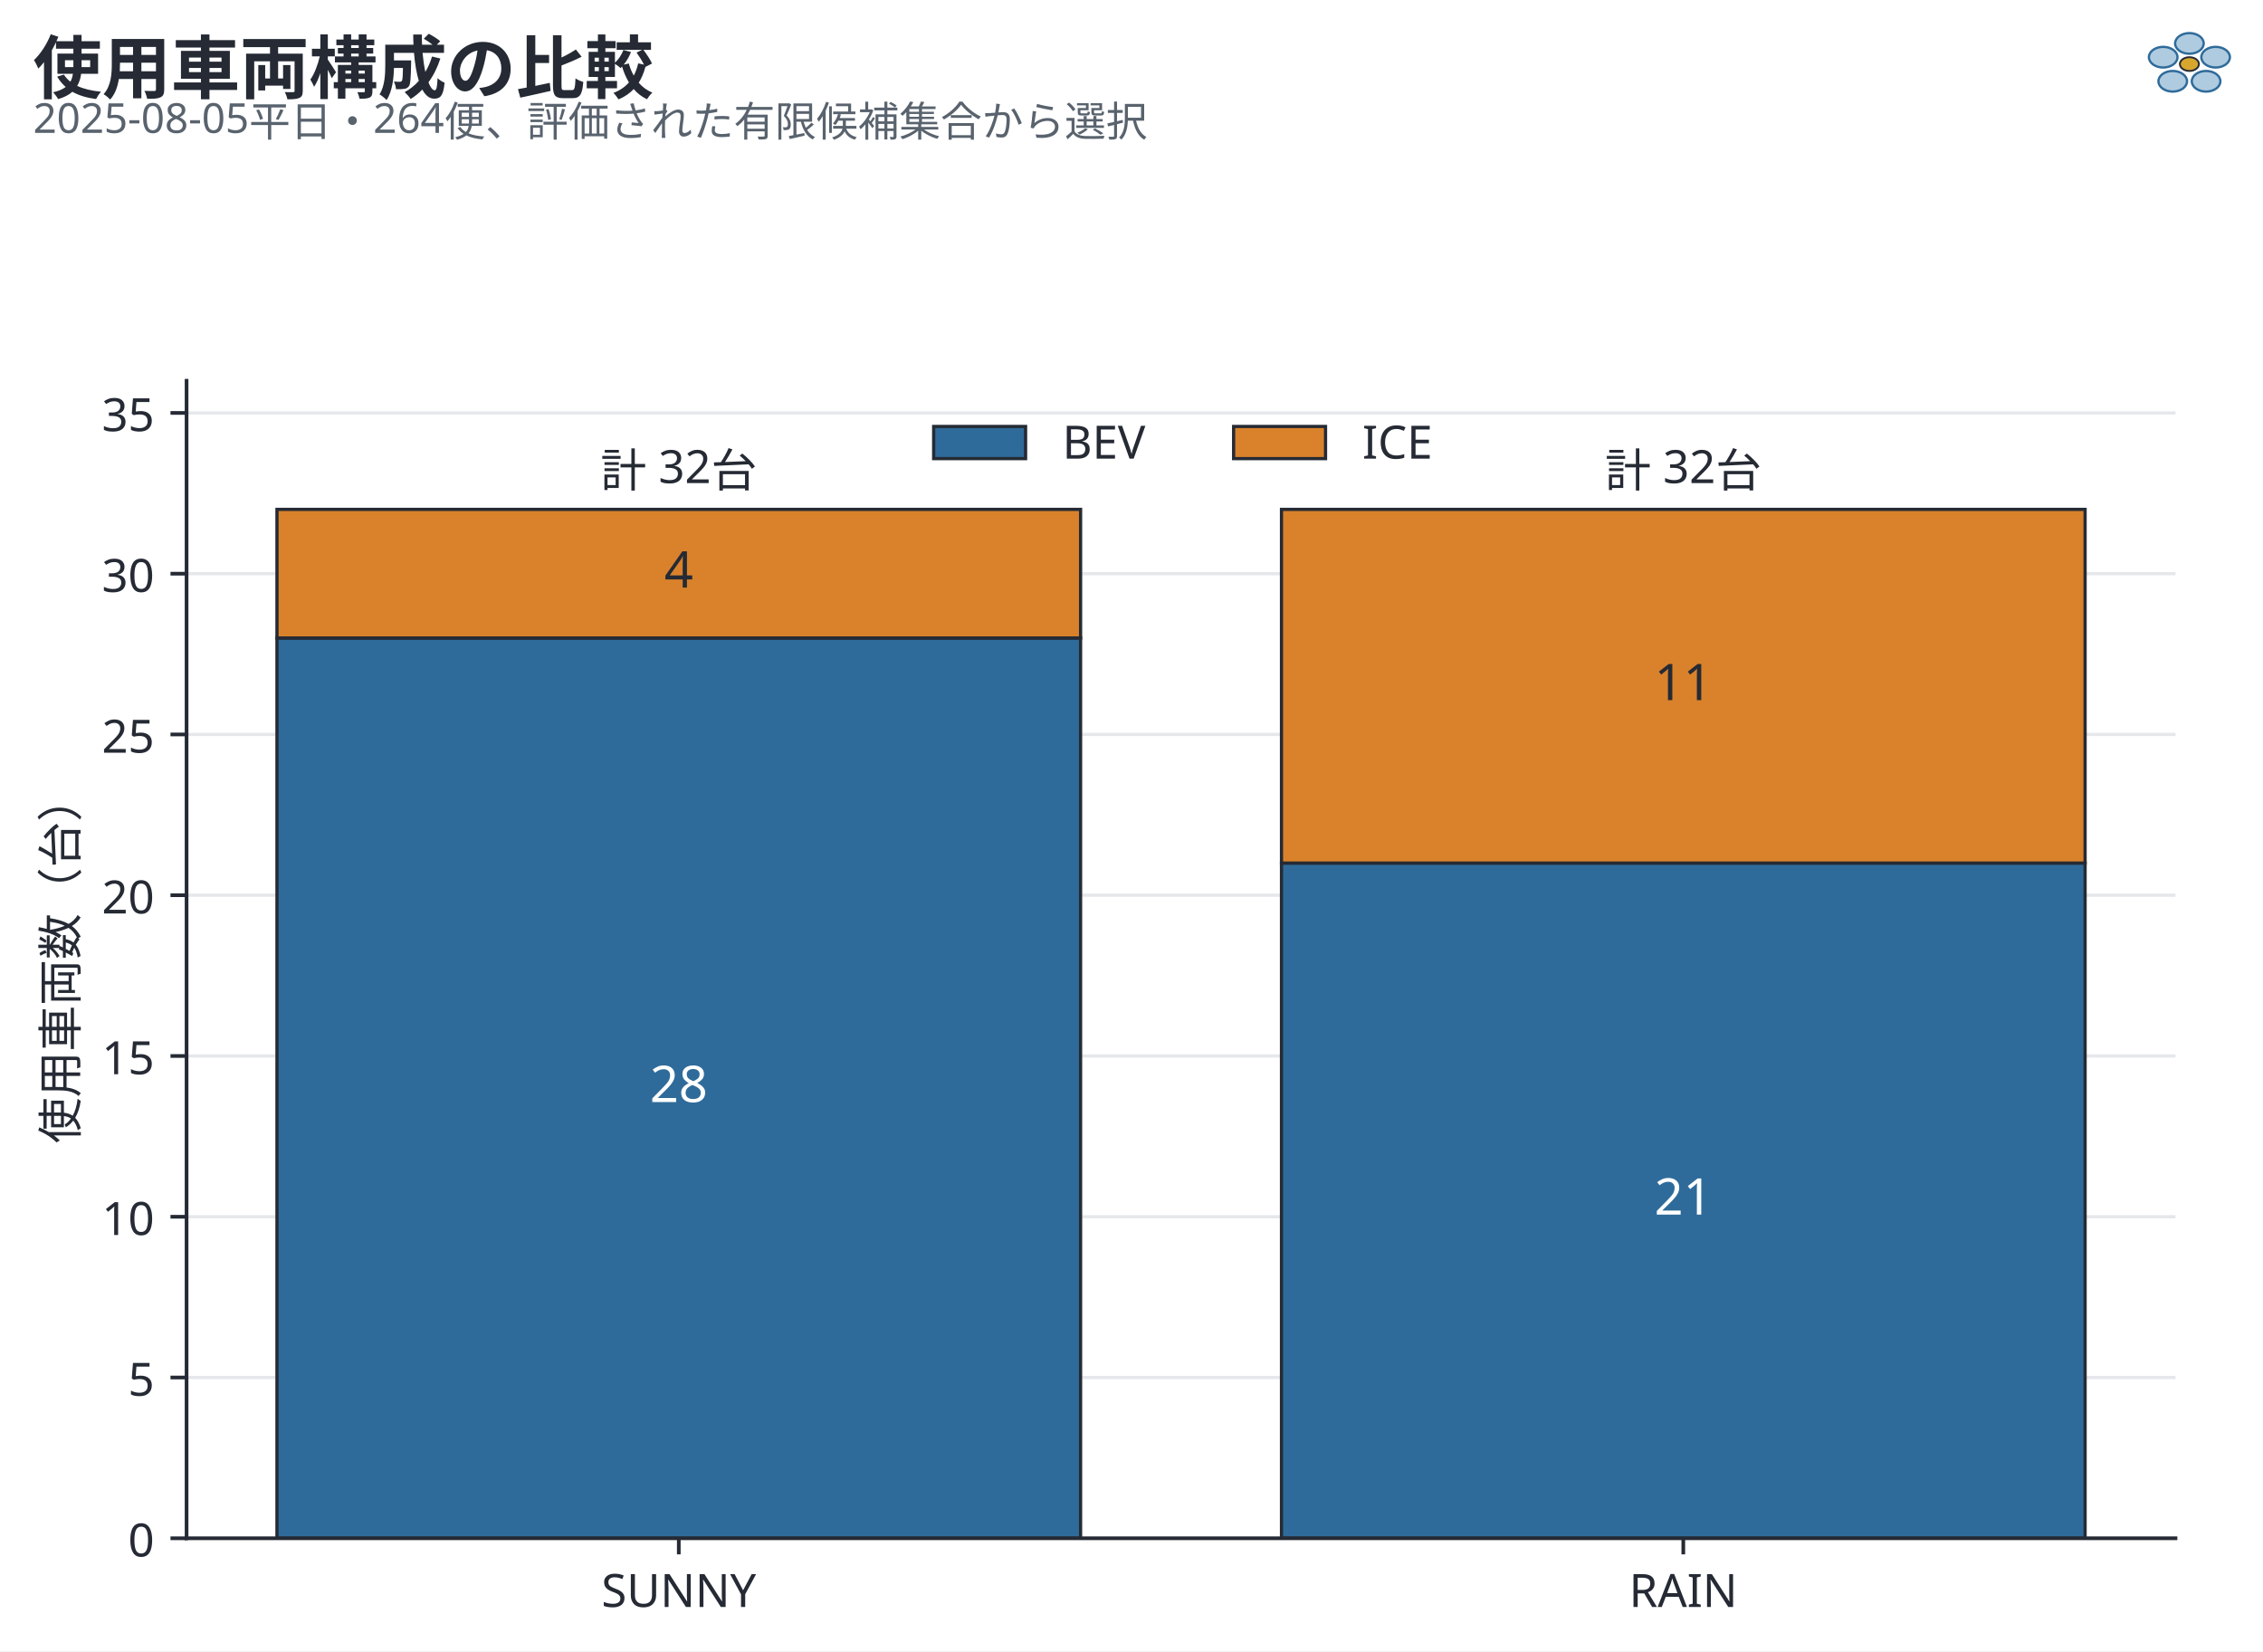
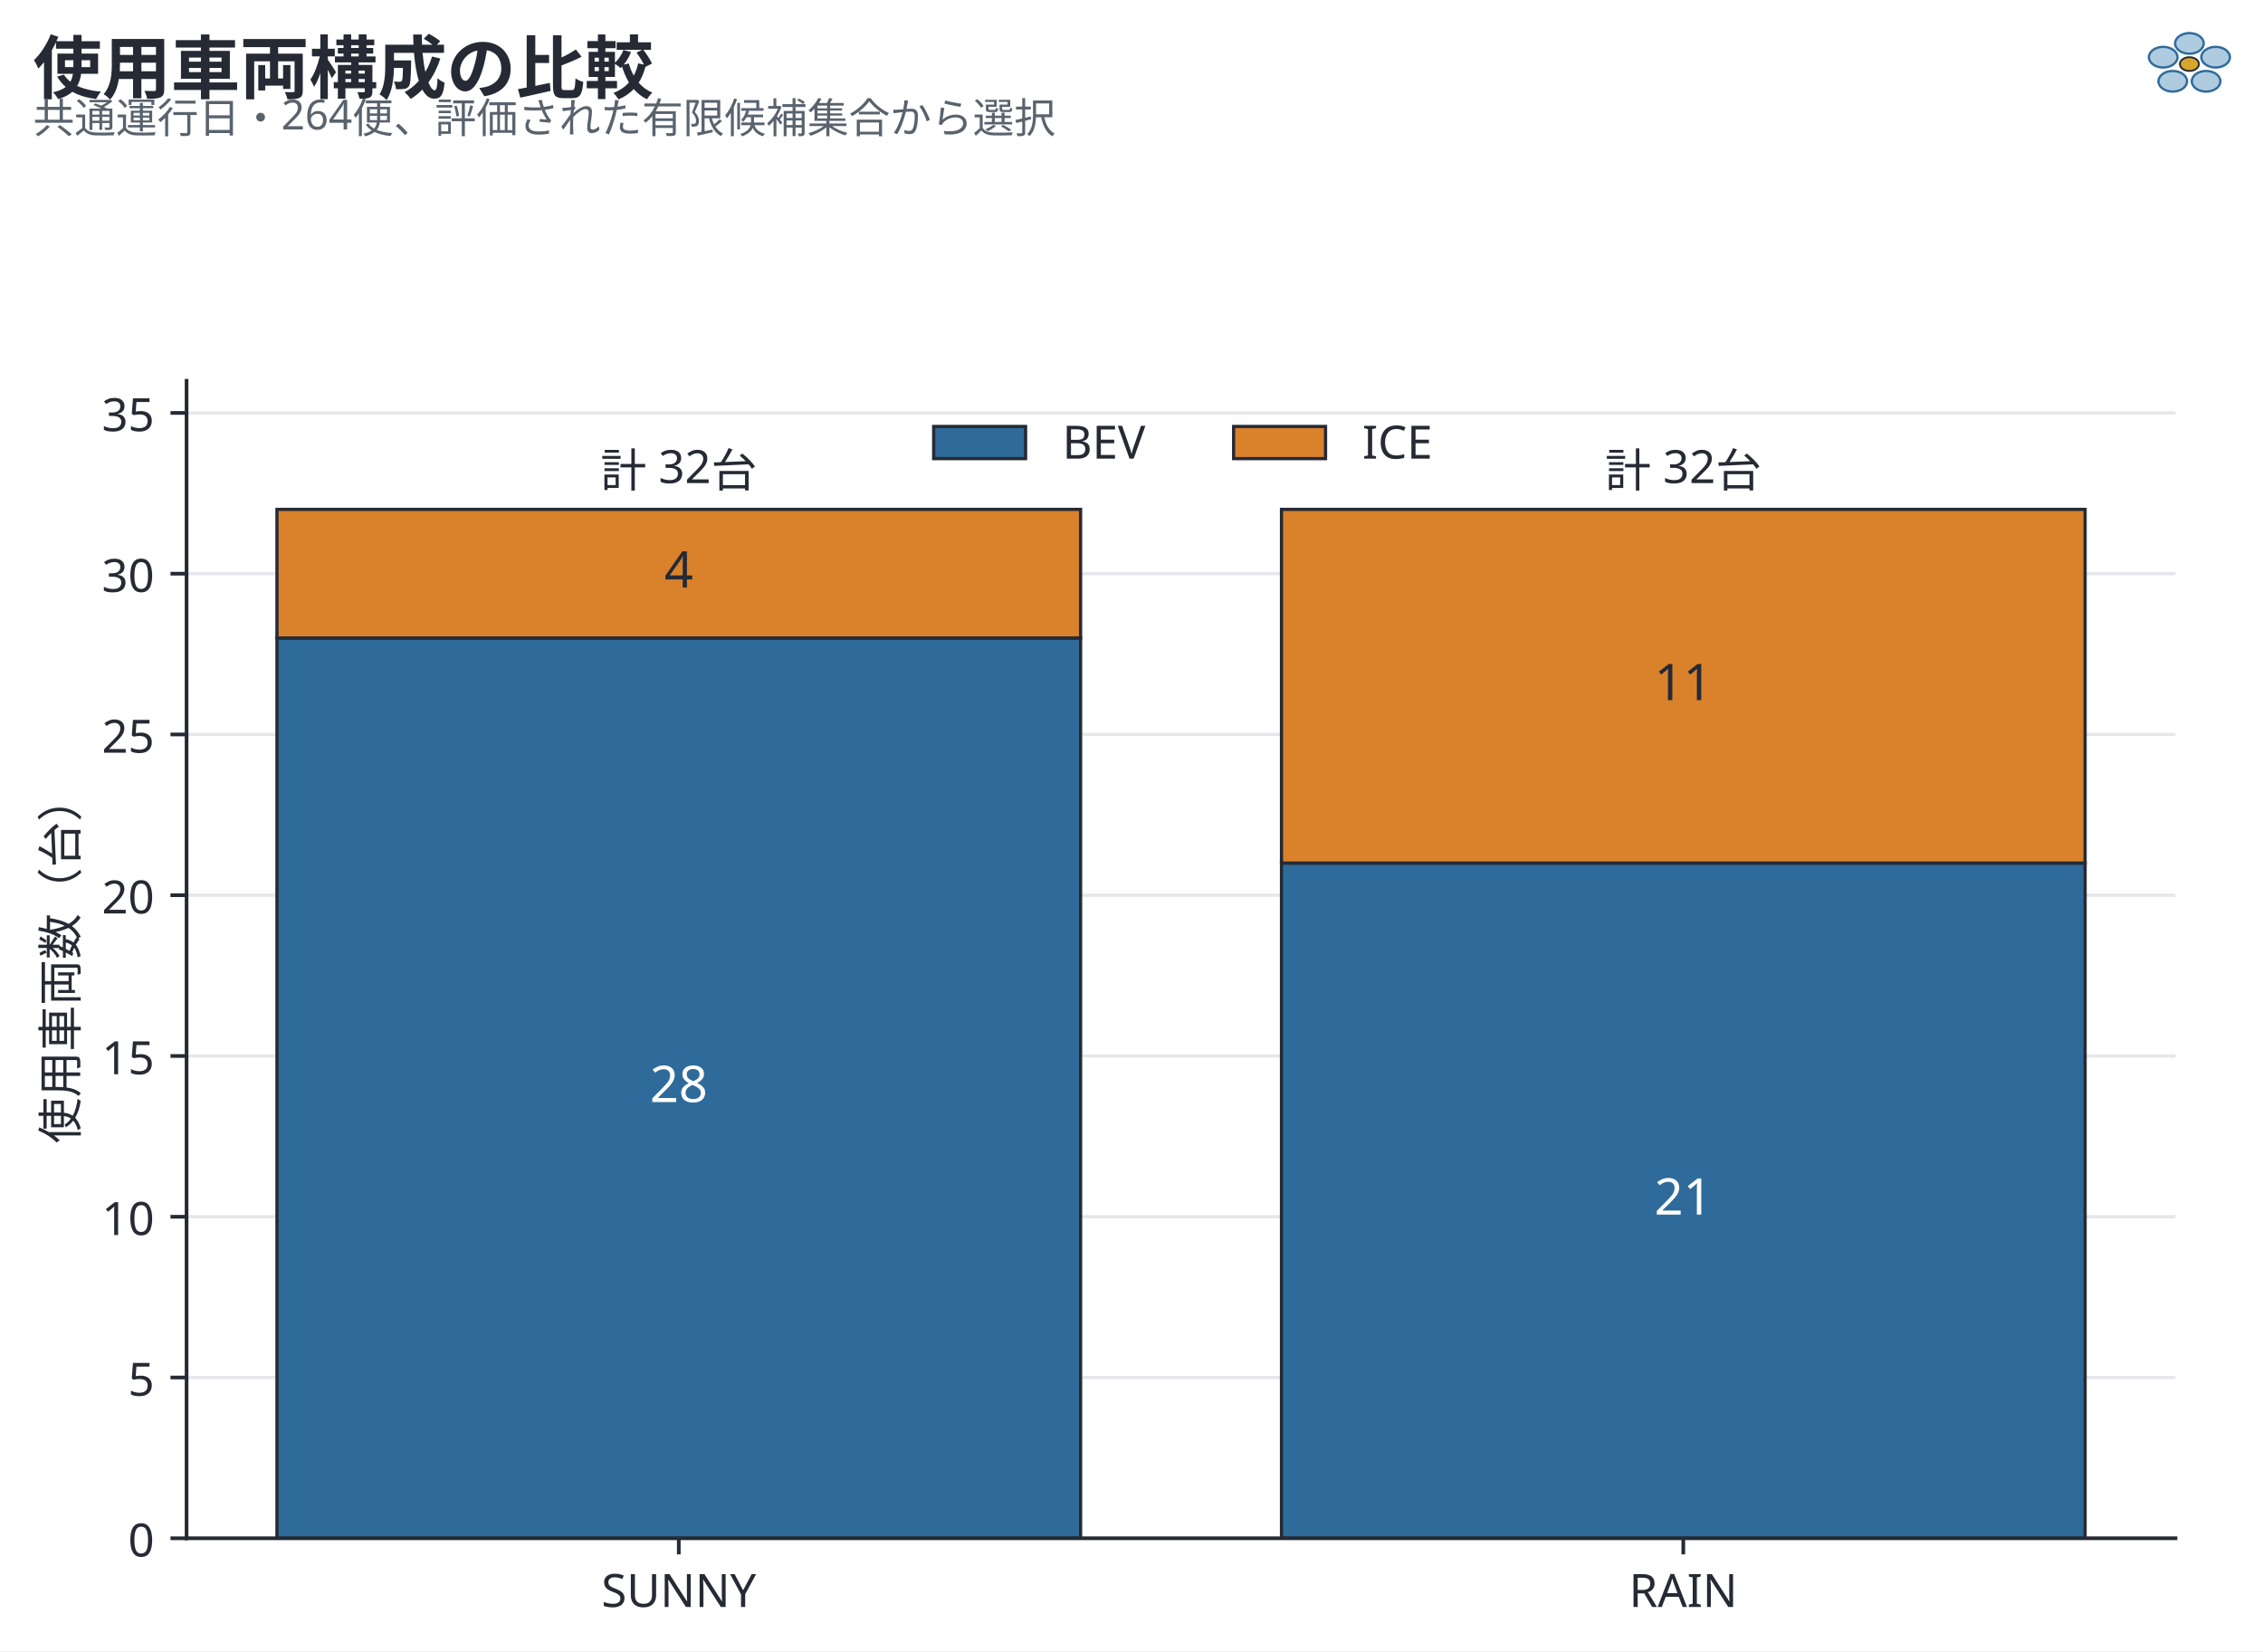
<svg xmlns="http://www.w3.org/2000/svg" xmlns:xlink="http://www.w3.org/1999/xlink" width="492.365pt" height="359.254pt" viewBox="0 0 492.365 359.254" version="1.1">
  <defs>
    <style type="text/css">*{stroke-linejoin: round; stroke-linecap: butt}</style>
  </defs>
  <g id="figure_1">
    <g id="patch_1">
      <path d="M 0 359.254 L 492.365 359.254 L 492.365 0 L 0 0 z " style="fill: #ffffff" />
    </g>
    <g id="axes_1">
      <g id="patch_2">
        <path d="M 40.592 334.683 L 473.328 334.683 L 473.328 82.843 L 40.592 82.843 z " style="fill: #ffffff" />
      </g>
      <g id="matplotlib.axis_1">
        <g id="xtick_1">
          <g id="line2d_1">
            <defs>
              <path id="mc86bd6feed" d="M 0 0 L 0 3.5 " style="stroke: #252a34; stroke-width: 0.8" />
            </defs>
            <g>
              <use xlink:href="#mc86bd6feed" x="147.683" y="334.683" style="fill: #252a34; stroke: #252a34; stroke-width: 0.8" />
            </g>
          </g>
          <g id="text_1">
            <text style="font-size: 10px; font-family: 'Noto Sans JP'; text-anchor: middle; fill: #252a34" x="147.683" y="349.624" transform="rotate(-0 147.6832 349.6238)">SUNNY</text>
          </g>
        </g>
        <g id="xtick_2">
          <g id="line2d_2">
            <g>
              <use xlink:href="#mc86bd6feed" x="366.237" y="334.683" style="fill: #252a34; stroke: #252a34; stroke-width: 0.8" />
            </g>
          </g>
          <g id="text_2">
            <text style="font-size: 10px; font-family: 'Noto Sans JP'; text-anchor: middle; fill: #252a34" x="366.237" y="349.624" transform="rotate(-0 366.2368 349.6238)">RAIN</text>
          </g>
        </g>
      </g>
      <g id="matplotlib.axis_2">
        <g id="ytick_1">
          <g id="line2d_3">
            <path d="M 40.592 334.683 L 473.328 334.683 " clip-path="url(#p74dd8f1dc0)" style="fill: none; stroke: #e5e7eb; stroke-width: 0.7; stroke-linecap: square" />
          </g>
          <g id="line2d_4">
            <defs>
              <path id="m7bf2f1e23b" d="M 0 0 L -3.5 0 " style="stroke: #252a34; stroke-width: 0.8" />
            </defs>
            <g>
              <use xlink:href="#m7bf2f1e23b" x="40.592" y="334.683" style="fill: #252a34; stroke: #252a34; stroke-width: 0.8" />
            </g>
          </g>
          <g id="text_3">
            <text style="font-size: 10px; font-family: 'Noto Sans JP'; text-anchor: end; fill: #252a34" x="33.592" y="338.654" transform="rotate(-0 33.592 338.6535)">0</text>
          </g>
        </g>
        <g id="ytick_2">
          <g id="line2d_5">
            <path d="M 40.592 299.705 L 473.328 299.705 " clip-path="url(#p74dd8f1dc0)" style="fill: none; stroke: #e5e7eb; stroke-width: 0.7; stroke-linecap: square" />
          </g>
          <g id="line2d_6">
            <g>
              <use xlink:href="#m7bf2f1e23b" x="40.592" y="299.705" style="fill: #252a34; stroke: #252a34; stroke-width: 0.8" />
            </g>
          </g>
          <g id="text_4">
            <text style="font-size: 10px; font-family: 'Noto Sans JP'; text-anchor: end; fill: #252a34" x="33.592" y="303.676" transform="rotate(-0 33.592 303.6757)">5</text>
          </g>
        </g>
        <g id="ytick_3">
          <g id="line2d_7">
            <path d="M 40.592 264.728 L 473.328 264.728 " clip-path="url(#p74dd8f1dc0)" style="fill: none; stroke: #e5e7eb; stroke-width: 0.7; stroke-linecap: square" />
          </g>
          <g id="line2d_8">
            <g>
              <use xlink:href="#m7bf2f1e23b" x="40.592" y="264.728" style="fill: #252a34; stroke: #252a34; stroke-width: 0.8" />
            </g>
          </g>
          <g id="text_5">
            <text style="font-size: 10px; font-family: 'Noto Sans JP'; text-anchor: end; fill: #252a34" x="33.592" y="268.698" transform="rotate(-0 33.592 268.698)">10</text>
          </g>
        </g>
        <g id="ytick_4">
          <g id="line2d_9">
            <path d="M 40.592 229.75 L 473.328 229.75 " clip-path="url(#p74dd8f1dc0)" style="fill: none; stroke: #e5e7eb; stroke-width: 0.7; stroke-linecap: square" />
          </g>
          <g id="line2d_10">
            <g>
              <use xlink:href="#m7bf2f1e23b" x="40.592" y="229.75" style="fill: #252a34; stroke: #252a34; stroke-width: 0.8" />
            </g>
          </g>
          <g id="text_6">
            <text style="font-size: 10px; font-family: 'Noto Sans JP'; text-anchor: end; fill: #252a34" x="33.592" y="233.72" transform="rotate(-0 33.592 233.7202)">15</text>
          </g>
        </g>
        <g id="ytick_5">
          <g id="line2d_11">
            <path d="M 40.592 194.772 L 473.328 194.772 " clip-path="url(#p74dd8f1dc0)" style="fill: none; stroke: #e5e7eb; stroke-width: 0.7; stroke-linecap: square" />
          </g>
          <g id="line2d_12">
            <g>
              <use xlink:href="#m7bf2f1e23b" x="40.592" y="194.772" style="fill: #252a34; stroke: #252a34; stroke-width: 0.8" />
            </g>
          </g>
          <g id="text_7">
            <text style="font-size: 10px; font-family: 'Noto Sans JP'; text-anchor: end; fill: #252a34" x="33.592" y="198.742" transform="rotate(-0 33.592 198.7424)">20</text>
          </g>
        </g>
        <g id="ytick_6">
          <g id="line2d_13">
            <path d="M 40.592 159.794 L 473.328 159.794 " clip-path="url(#p74dd8f1dc0)" style="fill: none; stroke: #e5e7eb; stroke-width: 0.7; stroke-linecap: square" />
          </g>
          <g id="line2d_14">
            <g>
              <use xlink:href="#m7bf2f1e23b" x="40.592" y="159.794" style="fill: #252a34; stroke: #252a34; stroke-width: 0.8" />
            </g>
          </g>
          <g id="text_8">
            <text style="font-size: 10px; font-family: 'Noto Sans JP'; text-anchor: end; fill: #252a34" x="33.592" y="163.765" transform="rotate(-0 33.592 163.7646)">25</text>
          </g>
        </g>
        <g id="ytick_7">
          <g id="line2d_15">
            <path d="M 40.592 124.817 L 473.328 124.817 " clip-path="url(#p74dd8f1dc0)" style="fill: none; stroke: #e5e7eb; stroke-width: 0.7; stroke-linecap: square" />
          </g>
          <g id="line2d_16">
            <g>
              <use xlink:href="#m7bf2f1e23b" x="40.592" y="124.817" style="fill: #252a34; stroke: #252a34; stroke-width: 0.8" />
            </g>
          </g>
          <g id="text_9">
            <text style="font-size: 10px; font-family: 'Noto Sans JP'; text-anchor: end; fill: #252a34" x="33.592" y="128.787" transform="rotate(-0 33.592 128.7868)">30</text>
          </g>
        </g>
        <g id="ytick_8">
          <g id="line2d_17">
            <path d="M 40.592 89.839 L 473.328 89.839 " clip-path="url(#p74dd8f1dc0)" style="fill: none; stroke: #e5e7eb; stroke-width: 0.7; stroke-linecap: square" />
          </g>
          <g id="line2d_18">
            <g>
              <use xlink:href="#m7bf2f1e23b" x="40.592" y="89.839" style="fill: #252a34; stroke: #252a34; stroke-width: 0.8" />
            </g>
          </g>
          <g id="text_10">
            <text style="font-size: 10px; font-family: 'Noto Sans JP'; text-anchor: end; fill: #252a34" x="33.592" y="93.809" transform="rotate(-0 33.592 93.80907)">35</text>
          </g>
        </g>
        <g id="text_11">
          <text style="font-size: 10px; font-family: 'Noto Sans JP'; text-anchor: middle; fill: #252a34" x="16.744" y="208.763" transform="rotate(-90 16.74356 208.7632)">使用車両数（台）</text>
        </g>
      </g>
      <g id="patch_3">
        <path d="M 60.262 334.683 L 235.105 334.683 L 235.105 138.808 L 60.262 138.808 z " clip-path="url(#p74dd8f1dc0)" style="fill: #2f6b9a; stroke: #252a34; stroke-width: 0.7; stroke-linejoin: miter" />
      </g>
      <g id="patch_4">
        <path d="M 278.815 334.683 L 453.658 334.683 L 453.658 187.777 L 278.815 187.777 z " clip-path="url(#p74dd8f1dc0)" style="fill: #2f6b9a; stroke: #252a34; stroke-width: 0.7; stroke-linejoin: miter" />
      </g>
      <g id="patch_5">
        <path d="M 60.262 138.808 L 235.105 138.808 L 235.105 110.825 L 60.262 110.825 z " clip-path="url(#p74dd8f1dc0)" style="fill: #d9822b; stroke: #252a34; stroke-width: 0.7; stroke-linejoin: miter" />
      </g>
      <g id="patch_6">
        <path d="M 278.815 187.777 L 453.658 187.777 L 453.658 110.825 L 278.815 110.825 z " clip-path="url(#p74dd8f1dc0)" style="fill: #d9822b; stroke: #252a34; stroke-width: 0.7; stroke-linejoin: miter" />
      </g>
      <g id="patch_7">
        <path d="M 40.592 334.683 L 40.592 82.843 " style="fill: none; stroke: #252a34; stroke-width: 0.8; stroke-linejoin: miter; stroke-linecap: square" />
      </g>
      <g id="patch_8">
        <path d="M 40.592 334.683 L 473.328 334.683 " style="fill: none; stroke: #252a34; stroke-width: 0.8; stroke-linejoin: miter; stroke-linecap: square" />
      </g>
      <g id="text_12">
        <text style="font-size: 11px; font-family: 'Noto Sans JP'; text-anchor: middle; fill: #ffffff" x="147.683" y="239.776" transform="rotate(-0 147.6832 239.7764)">28</text>
      </g>
      <g id="text_13">
        <text style="font-size: 11px; font-family: 'Noto Sans JP'; text-anchor: middle; fill: #ffffff" x="366.237" y="264.261" transform="rotate(-0 366.2368 264.2609)">21</text>
      </g>
      <g id="text_14">
        <text style="font-size: 11px; font-family: 'Noto Sans JP'; text-anchor: middle; fill: #252a34" x="147.683" y="127.848" transform="rotate(-0 147.6832 127.8475)">4</text>
      </g>
      <g id="text_15">
        <text style="font-size: 11px; font-family: 'Noto Sans JP'; text-anchor: middle; fill: #252a34" x="366.237" y="152.332" transform="rotate(-0 366.2368 152.332)">11</text>
      </g>
      <g id="text_16">
        <text style="font-size: 10px; font-family: 'Noto Sans JP'; text-anchor: middle; fill: #252a34" x="147.683" y="105.929" transform="rotate(-0 147.6832 105.9285)">計 32台</text>
      </g>
      <g id="text_17">
        <text style="font-size: 10px; font-family: 'Noto Sans JP'; text-anchor: middle; fill: #252a34" x="366.237" y="105.929" transform="rotate(-0 366.2368 105.9285)">計 32台</text>
      </g>
      <g id="legend_1">
        <g id="patch_9">
          <path d="M 203.139 99.784 L 223.139 99.784 L 223.139 92.784 L 203.139 92.784 z " style="fill: #2f6b9a; stroke: #252a34; stroke-width: 0.7; stroke-linejoin: miter" />
        </g>
        <g id="text_18">
          <text style="font-size: 10px; font-family: 'Noto Sans JP'; text-anchor: start; fill: #252a34" x="231.139" y="99.784" transform="rotate(-0 231.1389 99.78382)">BEV</text>
        </g>
        <g id="patch_10">
          <path d="M 268.4 99.784 L 288.4 99.784 L 288.4 92.784 L 268.4 92.784 z " style="fill: #d9822b; stroke: #252a34; stroke-width: 0.7; stroke-linejoin: miter" />
        </g>
        <g id="text_19">
          <text style="font-size: 10px; font-family: 'Noto Sans JP'; text-anchor: start; fill: #252a34" x="296.4" y="99.784" transform="rotate(-0 296.3998 99.78382)">ICE</text>
        </g>
      </g>
    </g>
    <g id="patch_11">
      <path d="M 476.352 11.693 C 477.177 11.693 477.968 11.456 478.551 11.035 C 479.135 10.614 479.462 10.042 479.462 9.446 C 479.462 8.851 479.135 8.279 478.551 7.858 C 477.968 7.437 477.177 7.2 476.352 7.2 C 475.527 7.2 474.736 7.437 474.153 7.858 C 473.569 8.279 473.242 8.851 473.242 9.446 C 473.242 10.042 473.569 10.614 474.153 11.035 C 474.736 11.456 475.527 11.693 476.352 11.693 z " style="fill: #afcbe0; stroke: #2f6b9a; stroke-width: 0.5; stroke-linejoin: miter" />
    </g>
    <g id="patch_12">
      <path d="M 482.054 14.688 C 482.879 14.688 483.671 14.451 484.254 14.03 C 484.837 13.609 485.165 13.037 485.165 12.442 C 485.165 11.846 484.837 11.274 484.254 10.853 C 483.671 10.432 482.879 10.195 482.054 10.195 C 481.23 10.195 480.438 10.432 479.855 10.853 C 479.272 11.274 478.944 11.846 478.944 12.442 C 478.944 13.037 479.272 13.609 479.855 14.03 C 480.438 14.451 481.23 14.688 482.054 14.688 z " style="fill: #afcbe0; stroke: #2f6b9a; stroke-width: 0.5; stroke-linejoin: miter" />
    </g>
    <g id="patch_13">
      <path d="M 479.981 19.93 C 480.806 19.93 481.597 19.693 482.18 19.272 C 482.763 18.85 483.091 18.279 483.091 17.683 C 483.091 17.087 482.763 16.516 482.18 16.095 C 481.597 15.673 480.806 15.437 479.981 15.437 C 479.156 15.437 478.365 15.673 477.781 16.095 C 477.198 16.516 476.87 17.087 476.87 17.683 C 476.87 18.279 477.198 18.85 477.781 19.272 C 478.365 19.693 479.156 19.93 479.981 19.93 z " style="fill: #afcbe0; stroke: #2f6b9a; stroke-width: 0.5; stroke-linejoin: miter" />
    </g>
    <g id="patch_14">
      <path d="M 472.723 19.93 C 473.548 19.93 474.339 19.693 474.923 19.272 C 475.506 18.85 475.834 18.279 475.834 17.683 C 475.834 17.087 475.506 16.516 474.923 16.095 C 474.339 15.673 473.548 15.437 472.723 15.437 C 471.898 15.437 471.107 15.673 470.524 16.095 C 469.941 16.516 469.613 17.087 469.613 17.683 C 469.613 18.279 469.941 18.85 470.524 19.272 C 471.107 19.693 471.898 19.93 472.723 19.93 z " style="fill: #afcbe0; stroke: #2f6b9a; stroke-width: 0.5; stroke-linejoin: miter" />
    </g>
    <g id="patch_15">
      <path d="M 470.65 14.688 C 471.474 14.688 472.266 14.451 472.849 14.03 C 473.432 13.609 473.76 13.037 473.76 12.442 C 473.76 11.846 473.432 11.274 472.849 10.853 C 472.266 10.432 471.474 10.195 470.65 10.195 C 469.825 10.195 469.033 10.432 468.45 10.853 C 467.867 11.274 467.539 11.846 467.539 12.442 C 467.539 13.037 467.867 13.609 468.45 14.03 C 469.033 14.451 469.825 14.688 470.65 14.688 z " style="fill: #afcbe0; stroke: #2f6b9a; stroke-width: 0.5; stroke-linejoin: miter" />
    </g>
    <g id="patch_16">
      <path d="M 476.352 15.437 C 476.902 15.437 477.429 15.279 477.818 14.998 C 478.207 14.717 478.426 14.336 478.426 13.939 C 478.426 13.542 478.207 13.161 477.818 12.88 C 477.429 12.599 476.902 12.442 476.352 12.442 C 475.802 12.442 475.275 12.599 474.886 12.88 C 474.497 13.161 474.278 13.542 474.278 13.939 C 474.278 14.336 474.497 14.717 474.886 14.998 C 475.275 15.279 475.802 15.437 476.352 15.437 z " style="fill: #d6a72c; stroke: #252a34; stroke-width: 0.4; stroke-linejoin: miter" />
    </g>
    <g id="text_20">
      <text style="font-weight: 700; font-size: 15px; font-family: 'Noto Sans JP'; text-anchor: start; fill: #252a34" x="7.2" y="20.234" transform="rotate(-0 7.2 20.23414)">使用車両構成の比較</text>
    </g>
    <g id="text_21">
-       <text style="font-size: 9px; font-family: 'Noto Sans JP'; text-anchor: start; fill: #59636e" x="7.2" y="28.915" transform="rotate(-0 7.2 28.9152)">2025-08-05平日・264便、評価された有限候補集合から選択</text>
+       <text style="font-size: 9px; font-family: 'Noto Sans JP'; text-anchor: start; fill: #59636e" x="7.2" y="28.915" transform="rotate(-0 7.2 28.9152)">共通運行日・264便、評価された有限候補集合から選択</text>
    </g>
  </g>
  <defs>
    <clipPath id="p74dd8f1dc0">
      <rect x="40.592" y="82.843" width="432.736" height="251.84" />
    </clipPath>
  </defs>
</svg>
